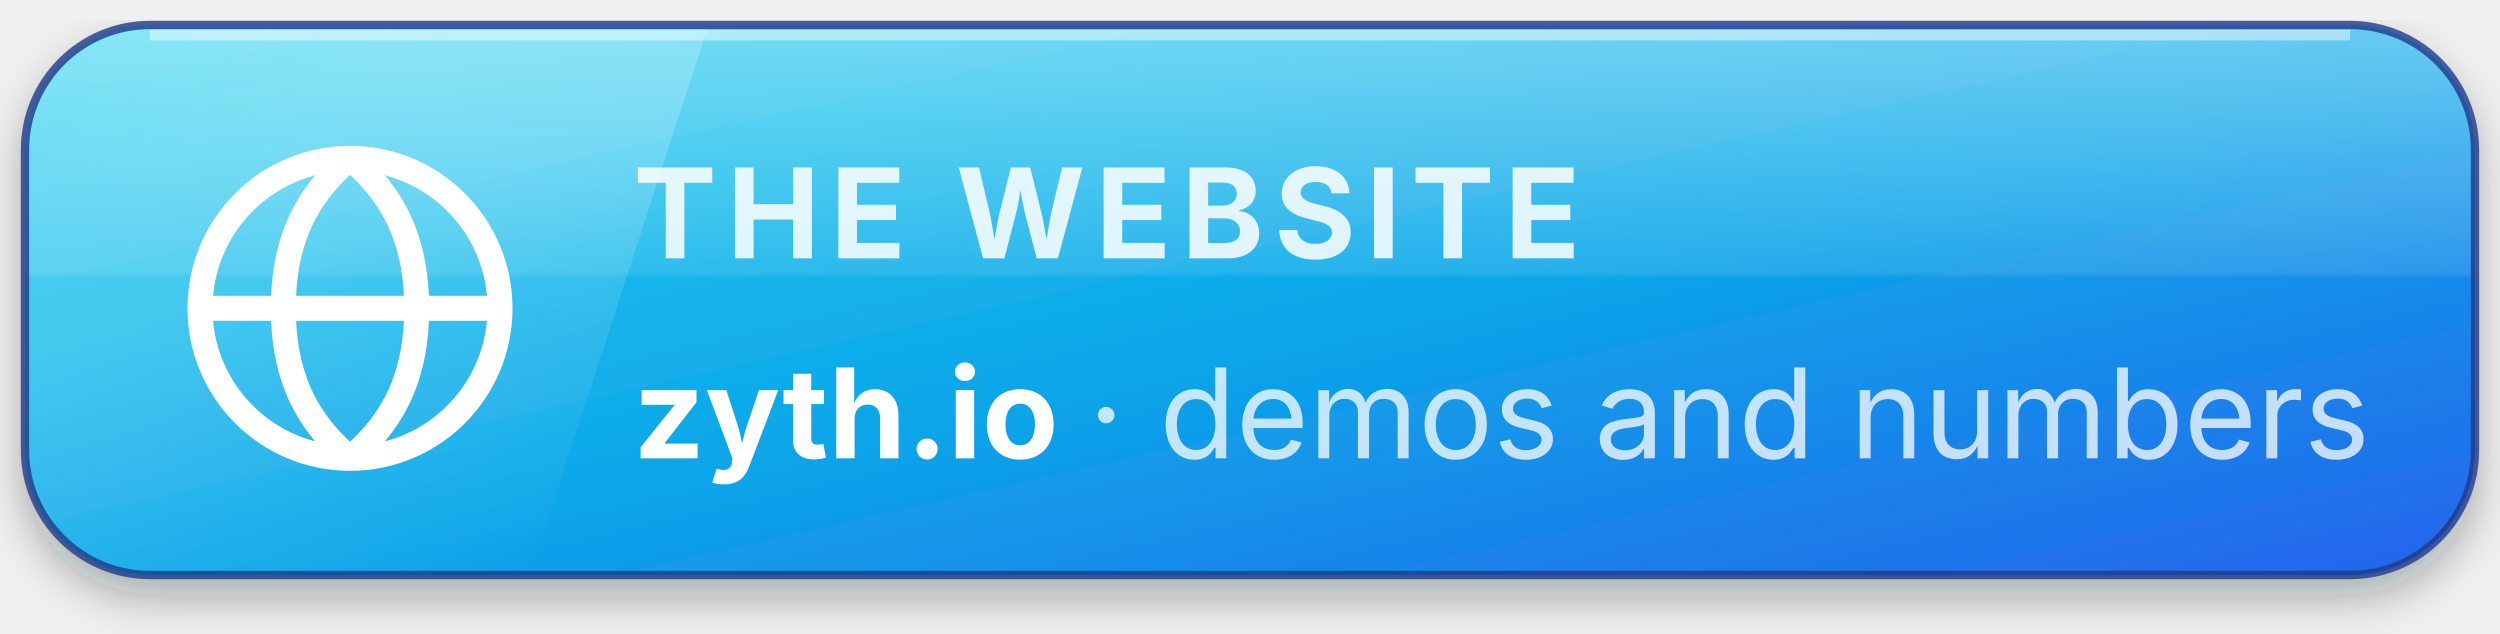
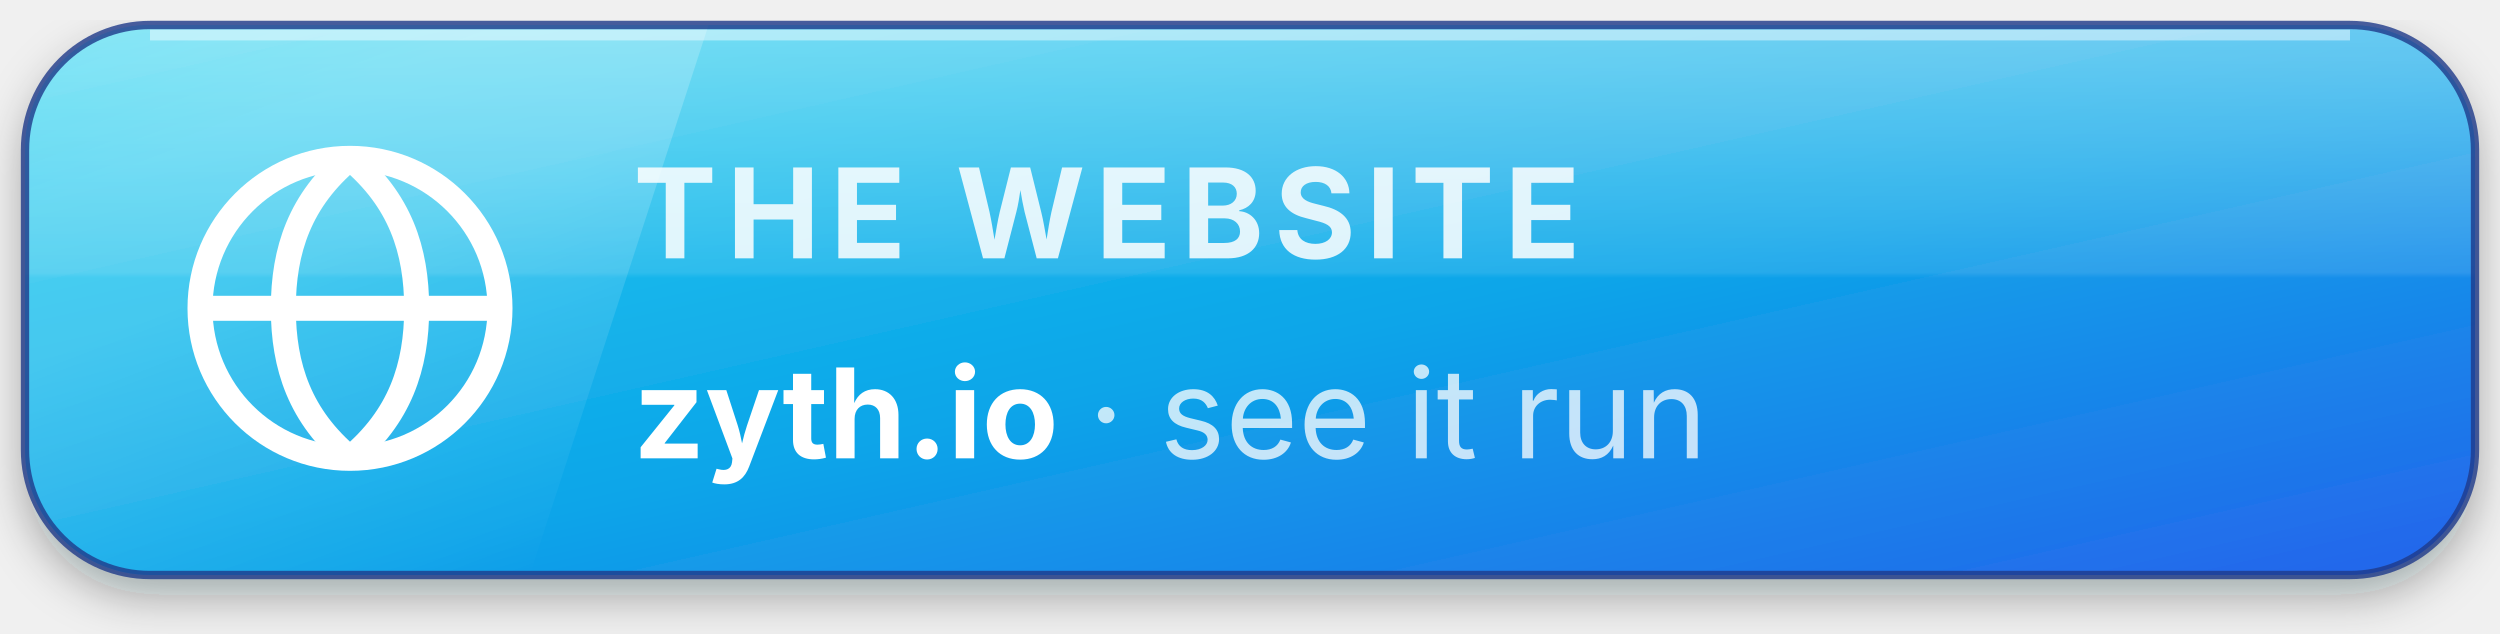
<svg xmlns="http://www.w3.org/2000/svg" viewBox="0 0 300 76" width="300" height="76" role="img" aria-label="Visit zyth.io">
  <defs>
    <linearGradient id="b" x1="0" y1="0" x2="1" y2="1">
      <stop offset="0%" stop-color="#22d3ee" />
      <stop offset="55%" stop-color="#0ea5e9" />
      <stop offset="100%" stop-color="#2563eb" />
    </linearGradient>
    <linearGradient id="gl" x1="0" y1="0" x2="0" y2="1">
      <stop offset="0%" stop-color="#fff" stop-opacity="0.38" />
      <stop offset="45%" stop-color="#fff" stop-opacity="0.10" />
      <stop offset="46%" stop-color="#fff" stop-opacity="0" />
    </linearGradient>
    <linearGradient id="sw" x1="0" y1="0" x2="1" y2="1">
      <stop offset="0%" stop-color="#fff" stop-opacity="0" />
      <stop offset="42%" stop-color="#fff" stop-opacity="0.20" />
      <stop offset="58%" stop-color="#fff" stop-opacity="0.20" />
      <stop offset="100%" stop-color="#fff" stop-opacity="0" />
    </linearGradient>
    <filter id="d" x="-20%" y="-20%" width="140%" height="160%">
      <feDropShadow dx="0" dy="2.4" stdDeviation="2.8" flood-color="#0b1220" flood-opacity="0.34" />
    </filter>
    <clipPath id="c">
      <rect x="3" y="3" width="294" height="66" rx="15" />
    </clipPath>
  </defs>
  <rect x="3" y="3" width="294" height="66" rx="15" fill="url(#b)" filter="url(#d)" />
  <g clip-path="url(#c)">
    <rect x="3" y="3" width="294" height="66" fill="url(#gl)" />
    <rect x="-64" y="3" width="150" height="66" fill="url(#sw)" transform="skewX(-18)" />
  </g>
  <path d="M18 4.2 H282" stroke="#fff" stroke-opacity="0.45" stroke-width="1.3" fill="none" />
  <rect x="3" y="3" width="294" height="66" rx="15" fill="none" stroke="#1e3a8a" stroke-opacity="0.8" stroke-width="1" />
  <g transform="translate(22,17)" fill="none" stroke="#fff" stroke-width="3">
    <circle cx="20" cy="20" r="18" />
    <path d="M2 20h36M20 2c-6 5-8 11-8 18s2 13 8 18M20 2c6 5 8 11 8 18s-2 13-8 18" />
  </g>
  <text x="76" y="31" font-size="15" font-weight="700" fill="#fff" fill-opacity="0.85" letter-spacing="0.08em" font-family="system-ui, -apple-system, Segoe UI, sans-serif">THE WEBSITE</text>
-   <text x="76" y="55" font-size="15" font-weight="700" fill="#fff" font-family="system-ui, -apple-system, Segoe UI, sans-serif">zyth.io <tspan fill-opacity="0.75" font-weight="400">· demos and numbers</tspan>
+   <text x="76" y="55" font-size="15" font-weight="700" fill="#fff" font-family="system-ui, -apple-system, Segoe UI, sans-serif">zyth.io <tspan fill-opacity="0.75" font-weight="400">· see it run</tspan>
  </text>
</svg>
